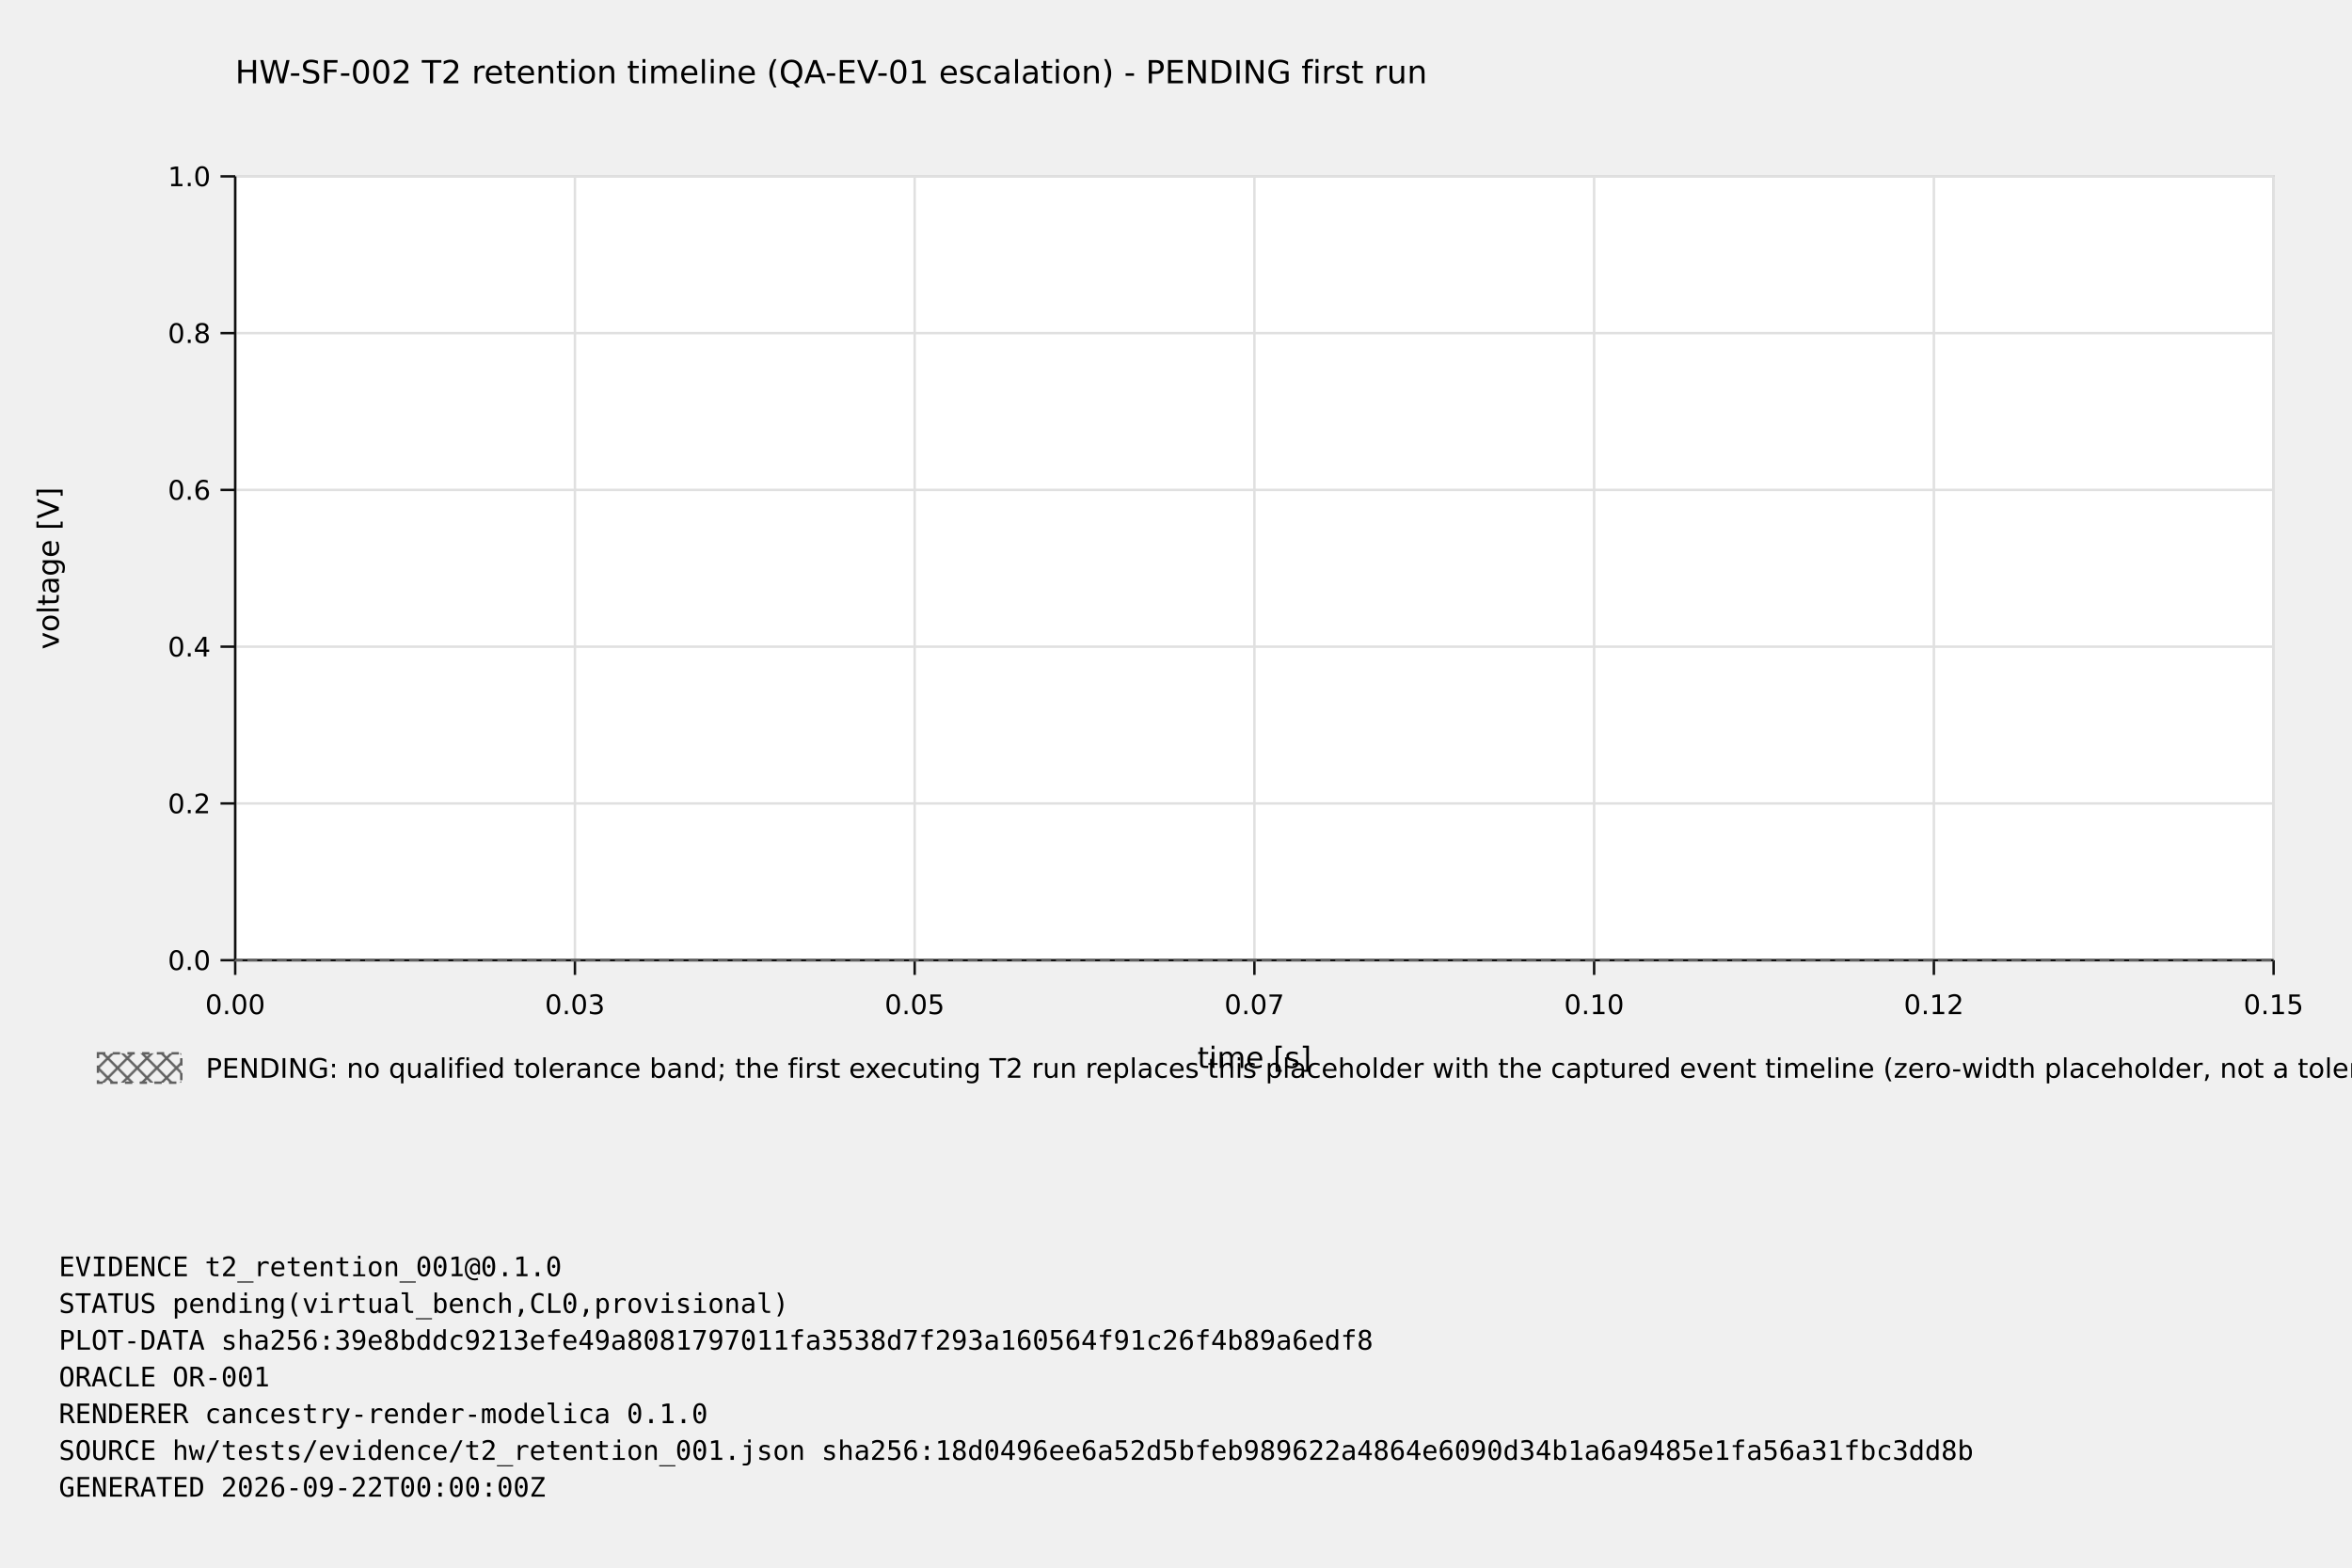
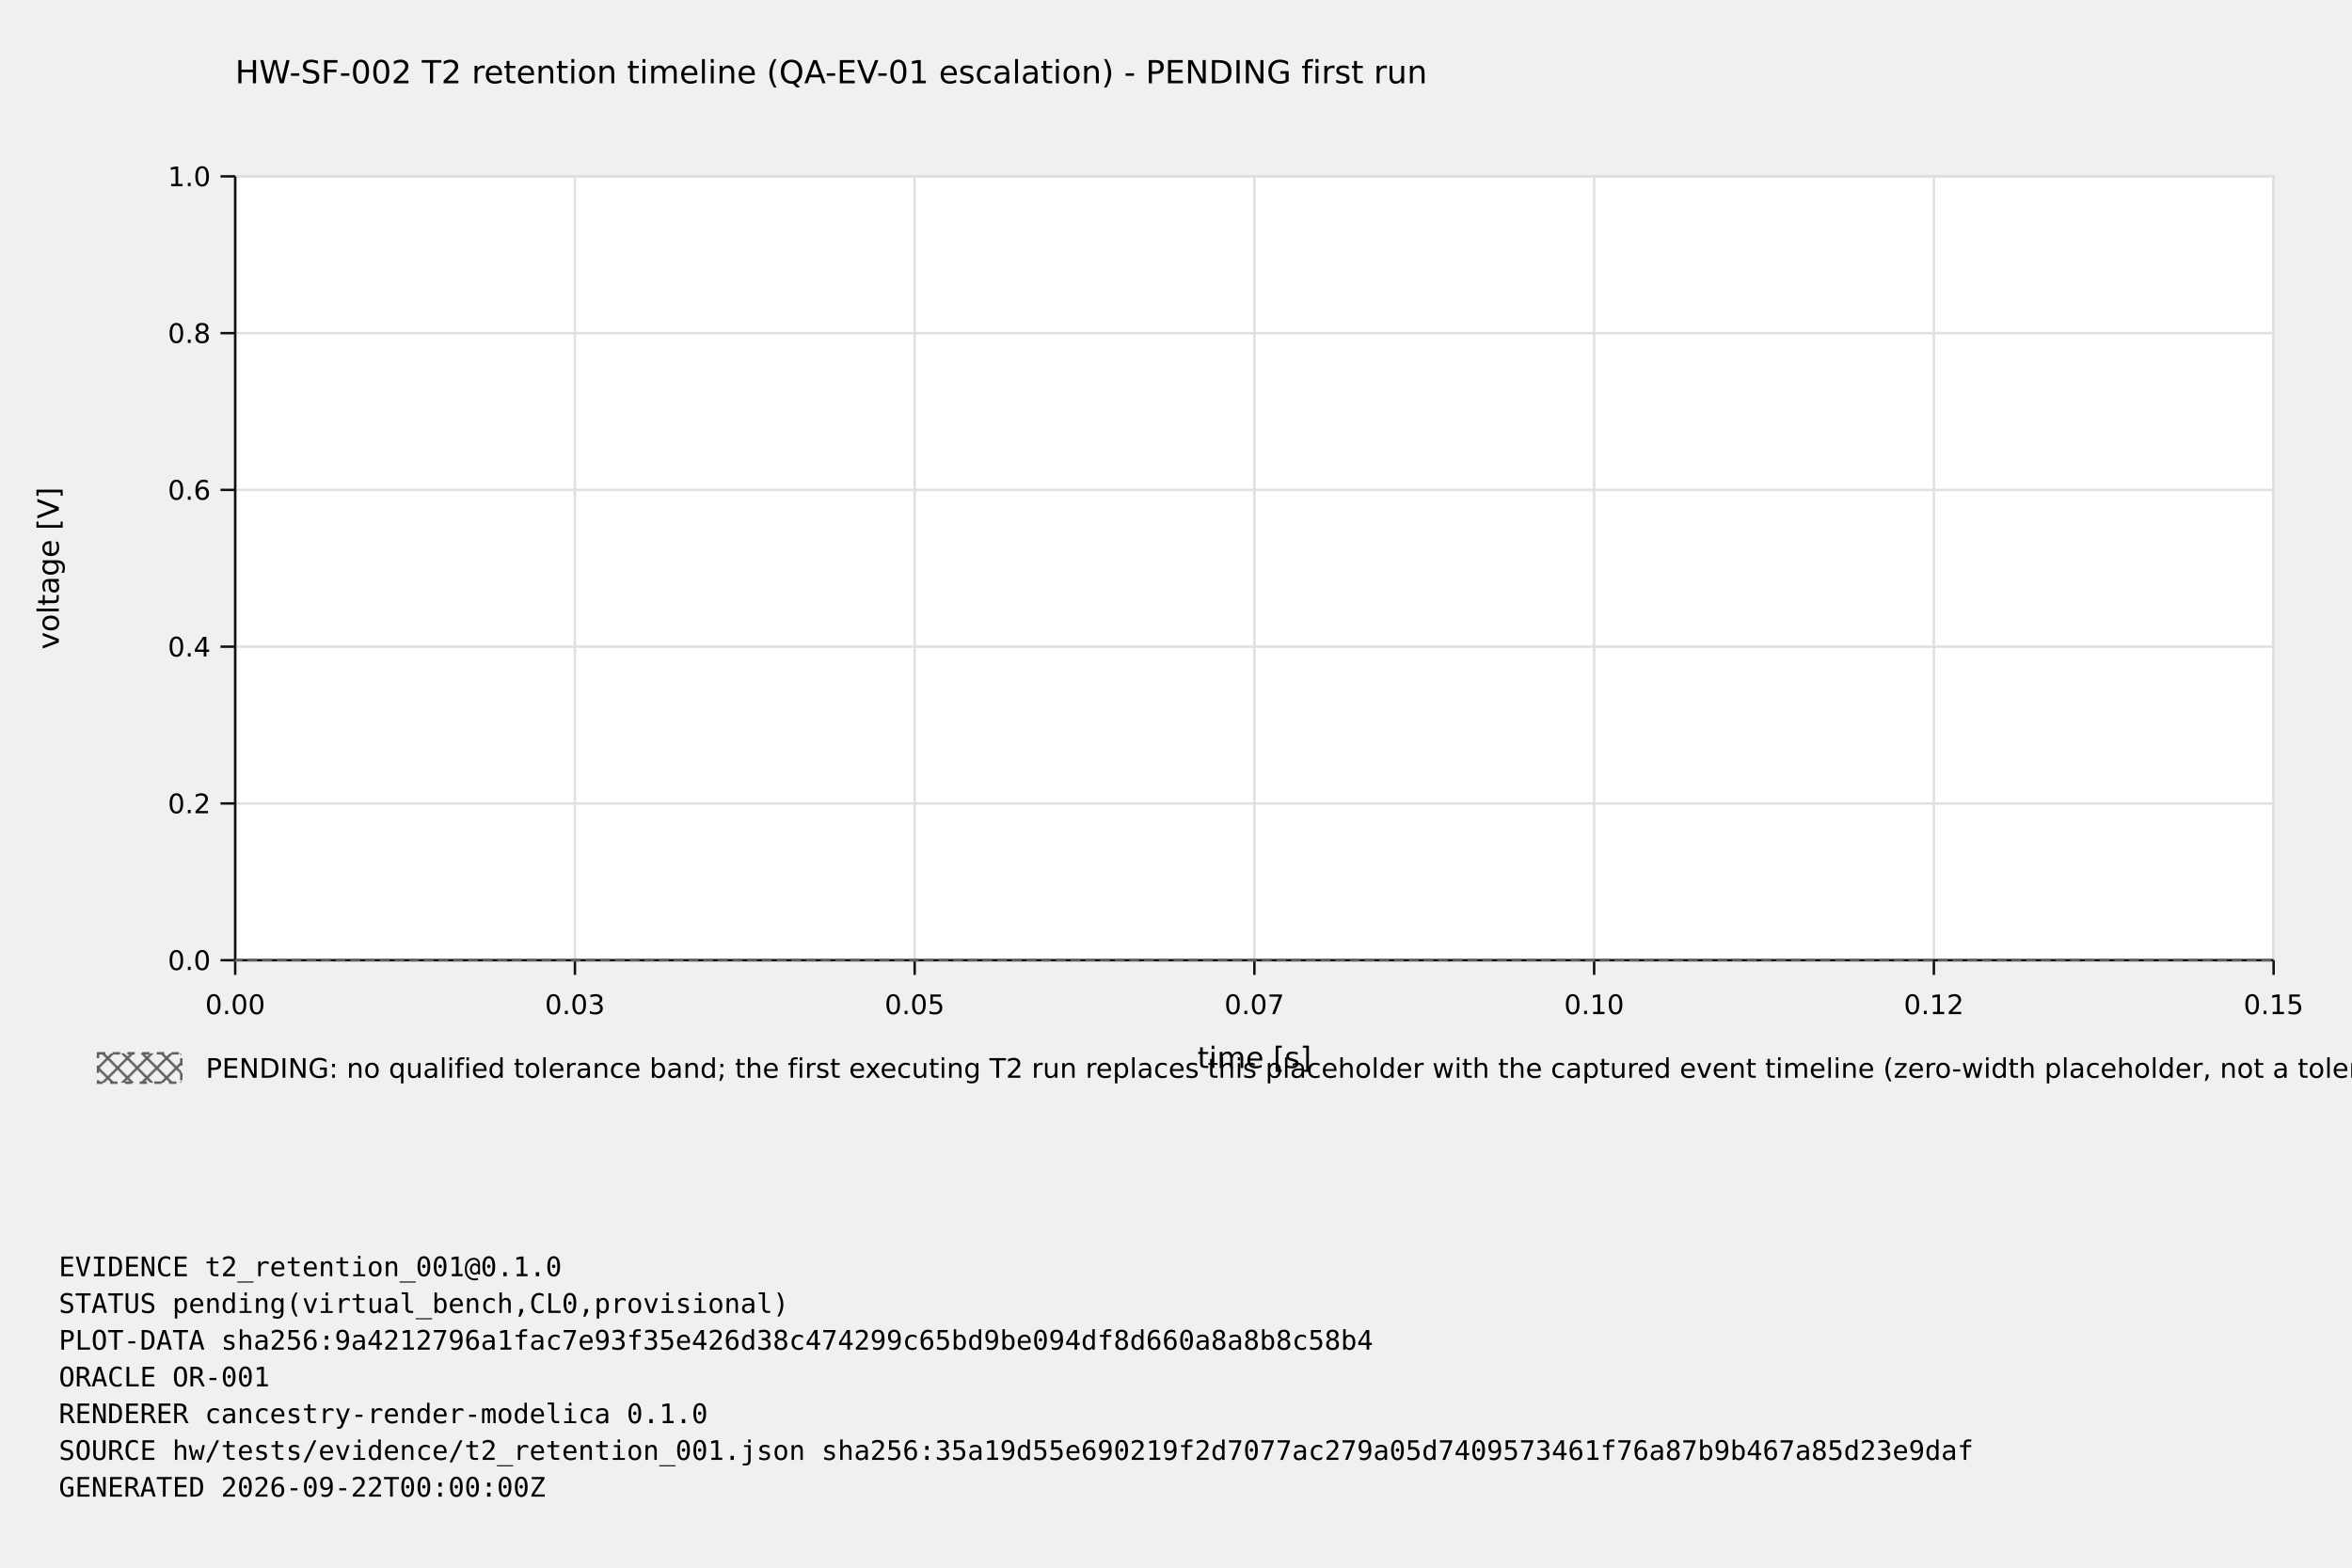
<svg xmlns="http://www.w3.org/2000/svg" width="960" height="640" viewBox="0 0 960 640" role="img" aria-labelledby="t2_retention_001-title t2_retention_001-desc">
  <defs>
    <pattern id="hatch-0" width="8" height="8" patternUnits="userSpaceOnUse">
      <line x1="0" y1="0" x2="8" y2="8" stroke="#606060" stroke-width="1" />
      <line x1="8" y1="0" x2="0" y2="8" stroke="#606060" stroke-width="1" />
    </pattern>
  </defs>
  <rect x="96" y="72" width="832" height="320" fill="#ffffff" stroke="#d0d0d0" />
  <line x1="96.000" y1="72" x2="96.000" y2="392" stroke="#e0e0e0" />
  <line x1="96.000" y1="392" x2="96.000" y2="398" stroke="#101010" />
  <text x="96.000" y="414" text-anchor="middle" font-family="DejaVu Sans, sans-serif" font-size="11">0.00</text>
  <line x1="234.667" y1="72" x2="234.667" y2="392" stroke="#e0e0e0" />
  <line x1="234.667" y1="392" x2="234.667" y2="398" stroke="#101010" />
  <text x="234.667" y="414" text-anchor="middle" font-family="DejaVu Sans, sans-serif" font-size="11">0.03</text>
  <line x1="373.333" y1="72" x2="373.333" y2="392" stroke="#e0e0e0" />
  <line x1="373.333" y1="392" x2="373.333" y2="398" stroke="#101010" />
  <text x="373.333" y="414" text-anchor="middle" font-family="DejaVu Sans, sans-serif" font-size="11">0.05</text>
  <line x1="512.000" y1="72" x2="512.000" y2="392" stroke="#e0e0e0" />
  <line x1="512.000" y1="392" x2="512.000" y2="398" stroke="#101010" />
  <text x="512.000" y="414" text-anchor="middle" font-family="DejaVu Sans, sans-serif" font-size="11">0.07</text>
  <line x1="650.667" y1="72" x2="650.667" y2="392" stroke="#e0e0e0" />
  <line x1="650.667" y1="392" x2="650.667" y2="398" stroke="#101010" />
  <text x="650.667" y="414" text-anchor="middle" font-family="DejaVu Sans, sans-serif" font-size="11">0.10</text>
  <line x1="789.333" y1="72" x2="789.333" y2="392" stroke="#e0e0e0" />
  <line x1="789.333" y1="392" x2="789.333" y2="398" stroke="#101010" />
  <text x="789.333" y="414" text-anchor="middle" font-family="DejaVu Sans, sans-serif" font-size="11">0.12</text>
  <line x1="928.000" y1="72" x2="928.000" y2="392" stroke="#e0e0e0" />
  <line x1="928.000" y1="392" x2="928.000" y2="398" stroke="#101010" />
  <text x="928.000" y="414" text-anchor="middle" font-family="DejaVu Sans, sans-serif" font-size="11">0.15</text>
  <line x1="96" y1="392.000" x2="928" y2="392.000" stroke="#e0e0e0" />
  <line x1="90" y1="392.000" x2="96" y2="392.000" stroke="#101010" />
  <text x="86" y="396.000" text-anchor="end" font-family="DejaVu Sans, sans-serif" font-size="11">0.0</text>
  <line x1="96" y1="328.000" x2="928" y2="328.000" stroke="#e0e0e0" />
  <line x1="90" y1="328.000" x2="96" y2="328.000" stroke="#101010" />
  <text x="86" y="332.000" text-anchor="end" font-family="DejaVu Sans, sans-serif" font-size="11">0.2</text>
  <line x1="96" y1="264.000" x2="928" y2="264.000" stroke="#e0e0e0" />
  <line x1="90" y1="264.000" x2="96" y2="264.000" stroke="#101010" />
  <text x="86" y="268.000" text-anchor="end" font-family="DejaVu Sans, sans-serif" font-size="11">0.4</text>
  <line x1="96" y1="200.000" x2="928" y2="200.000" stroke="#e0e0e0" />
  <line x1="90" y1="200.000" x2="96" y2="200.000" stroke="#101010" />
  <text x="86" y="204.000" text-anchor="end" font-family="DejaVu Sans, sans-serif" font-size="11">0.6</text>
  <line x1="96" y1="136.000" x2="928" y2="136.000" stroke="#e0e0e0" />
  <line x1="90" y1="136.000" x2="96" y2="136.000" stroke="#101010" />
  <text x="86" y="140.000" text-anchor="end" font-family="DejaVu Sans, sans-serif" font-size="11">0.8</text>
  <line x1="96" y1="72.000" x2="928" y2="72.000" stroke="#e0e0e0" />
  <line x1="90" y1="72.000" x2="96" y2="72.000" stroke="#101010" />
  <text x="86" y="76.000" text-anchor="end" font-family="DejaVu Sans, sans-serif" font-size="11">1.0</text>
  <line x1="96" y1="392" x2="928" y2="392" stroke="#101010" />
  <line x1="96" y1="72" x2="96" y2="392" stroke="#101010" />
  <text x="512" y="436" text-anchor="middle" font-family="DejaVu Sans, sans-serif" font-size="12">time [s]</text>
  <text x="24" y="232" text-anchor="middle" font-family="DejaVu Sans, sans-serif" font-size="12" transform="rotate(-90 24 232)">voltage [V]</text>
  <polygon points="96.000,392.000 928.000,392.000 928.000,392.000 96.000,392.000" fill="url(#hatch-0)" stroke="#606060" stroke-width="1" stroke-dasharray="3 3" />
  <text x="96" y="34" font-family="DejaVu Sans, sans-serif" font-size="13">HW-SF-002 T2 retention timeline (QA-EV-01 escalation) - PENDING first run</text>
  <g transform="translate(40,436)">
    <rect x="0" y="-6" width="34" height="12" fill="url(#hatch-0)" stroke="#606060" stroke-dasharray="3 3" />
    <text x="44" y="4" font-family="DejaVu Sans, sans-serif" font-size="11">PENDING: no qualified tolerance band; the first executing T2 run replaces this placeholder with the captured event timeline (zero-width placeholder, not a tolerance claim)</text>
  </g>
  <text x="24" y="521" font-family="DejaVu Sans Mono, monospace" font-size="11">EVIDENCE  t2_retention_001@0.1.0</text>
  <text x="24" y="536" font-family="DejaVu Sans Mono, monospace" font-size="11">STATUS  pending(virtual_bench,CL0,provisional)</text>
-   <text x="24" y="551" font-family="DejaVu Sans Mono, monospace" font-size="11">PLOT-DATA  sha256:39e8bddc9213efe49a8081797011fa3538d7f293a160564f91c26f4b89a6edf8</text>
+   <text x="24" y="551" font-family="DejaVu Sans Mono, monospace" font-size="11">PLOT-DATA  sha256:9a4212796a1fac7e93f35e426d38c474299c65bd9be094df8d660a8a8b8c58b4</text>
  <text x="24" y="566" font-family="DejaVu Sans Mono, monospace" font-size="11">ORACLE  OR-001</text>
  <text x="24" y="581" font-family="DejaVu Sans Mono, monospace" font-size="11">RENDERER  cancestry-render-modelica 0.1.0</text>
-   <text x="24" y="596" font-family="DejaVu Sans Mono, monospace" font-size="11">SOURCE  hw/tests/evidence/t2_retention_001.json sha256:18d0496ee6a52d5bfeb989622a4864e6090d34b1a6a9485e1fa56a31fbc3dd8b</text>
+   <text x="24" y="596" font-family="DejaVu Sans Mono, monospace" font-size="11">SOURCE  hw/tests/evidence/t2_retention_001.json sha256:35a19d55e690219f2d7077ac279a05d7409573461f76a87b9b467a85d23e9daf</text>
  <text x="24" y="611" font-family="DejaVu Sans Mono, monospace" font-size="11">GENERATED  2026-09-22T00:00:00Z</text>
</svg>
